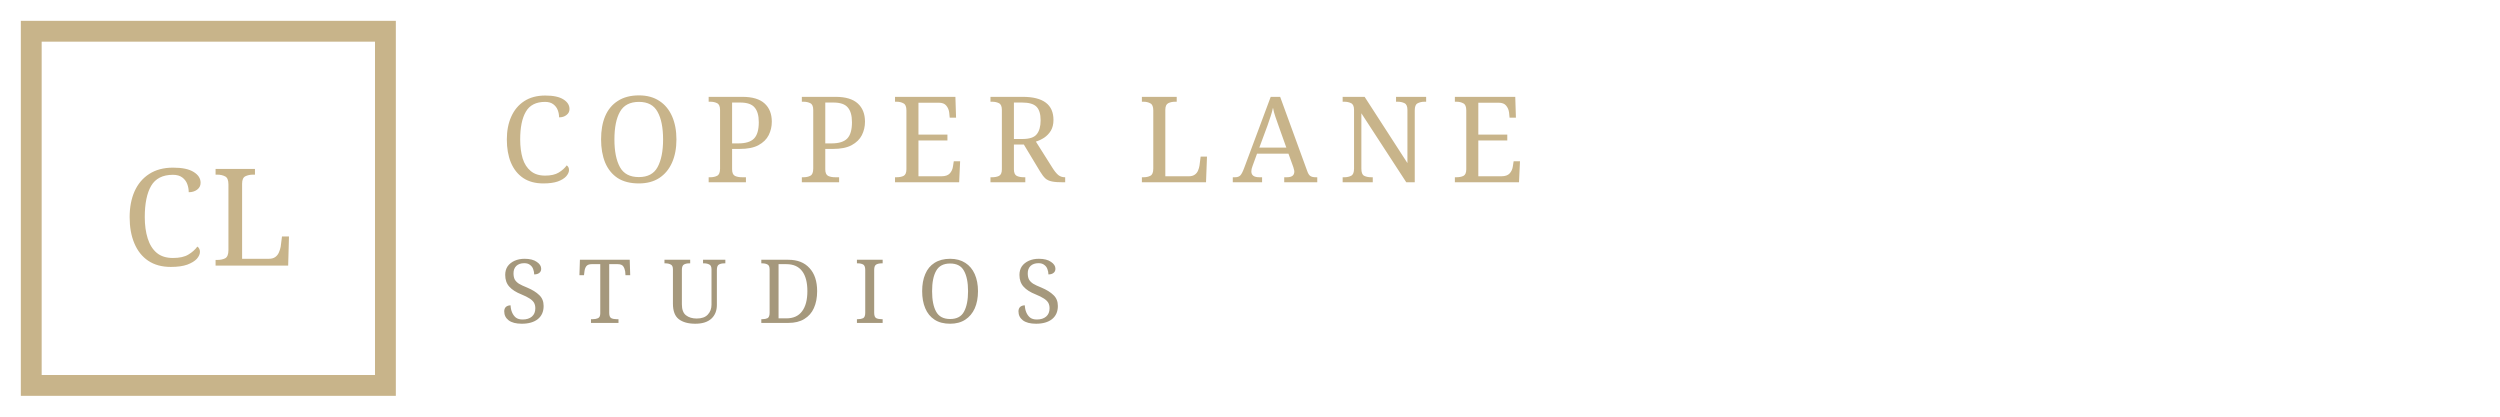
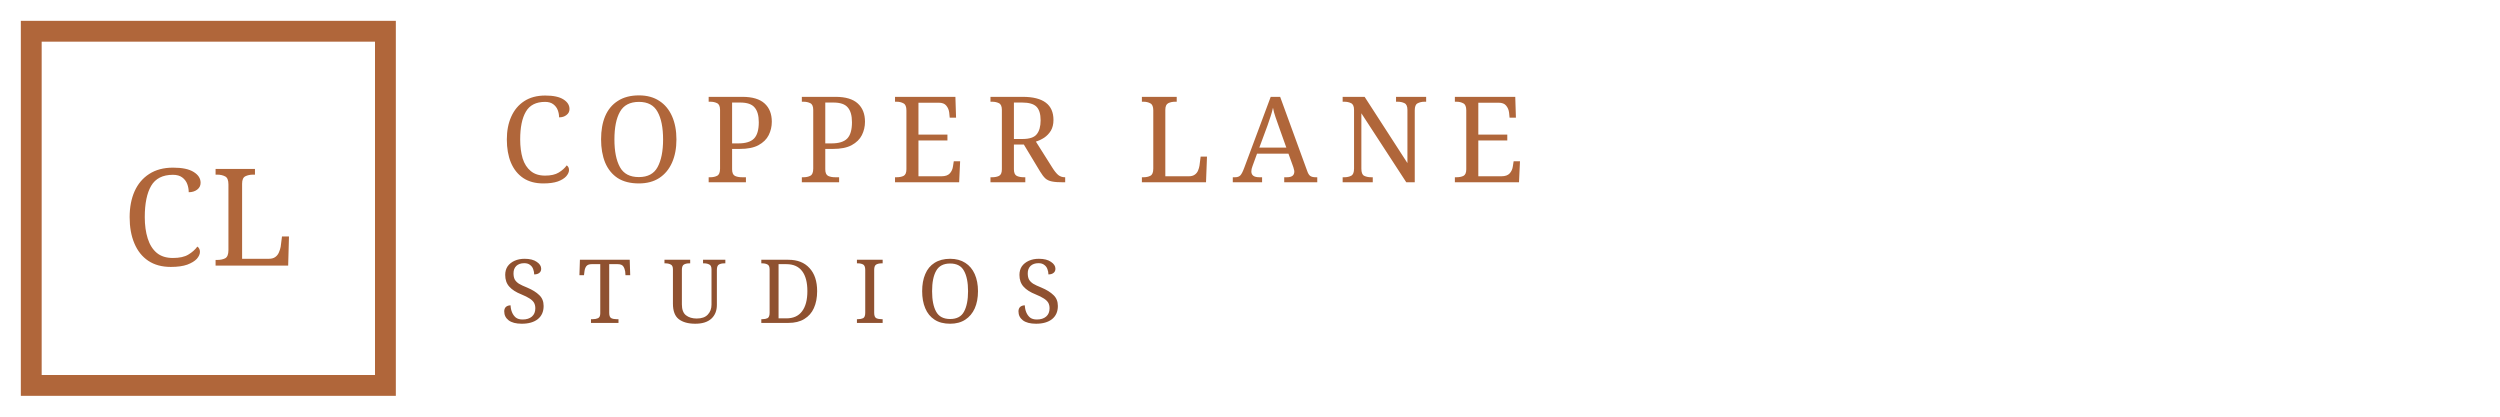
<svg xmlns="http://www.w3.org/2000/svg" viewBox="0 0 240 40" width="240" height="40">
-   <rect x="3" y="3" width="34" height="34" fill="none" stroke="#c8b48a" stroke-width="2" />
-   <text x="20" y="25.5" font-family="Georgia, serif" font-size="13" fill="#c8b48a" text-anchor="middle" letter-spacing="0.5">CL</text>
-   <text x="48" y="17.5" font-family="Georgia, serif" font-size="11.5" fill="#c8b48a" letter-spacing="2">COPPER LANE</text>
-   <text x="48" y="31" font-family="Georgia, serif" font-size="8.5" fill="#a5987c" letter-spacing="3">STUDIOS</text>
+   <rect x="3" y="3" width="34" height="34" fill="none" stroke="#b0663a" stroke-width="2" />
+   <text x="20" y="25.5" font-family="Georgia, serif" font-size="13" fill="#b0663a" text-anchor="middle" letter-spacing="0.5">CL</text>
+   <text x="48" y="17.5" font-family="Georgia, serif" font-size="11.5" fill="#b0663a" letter-spacing="2">COPPER LANE</text>
+   <text x="48" y="31" font-family="Georgia, serif" font-size="8.5" fill="#8f5130" letter-spacing="3">STUDIOS</text>
</svg>
